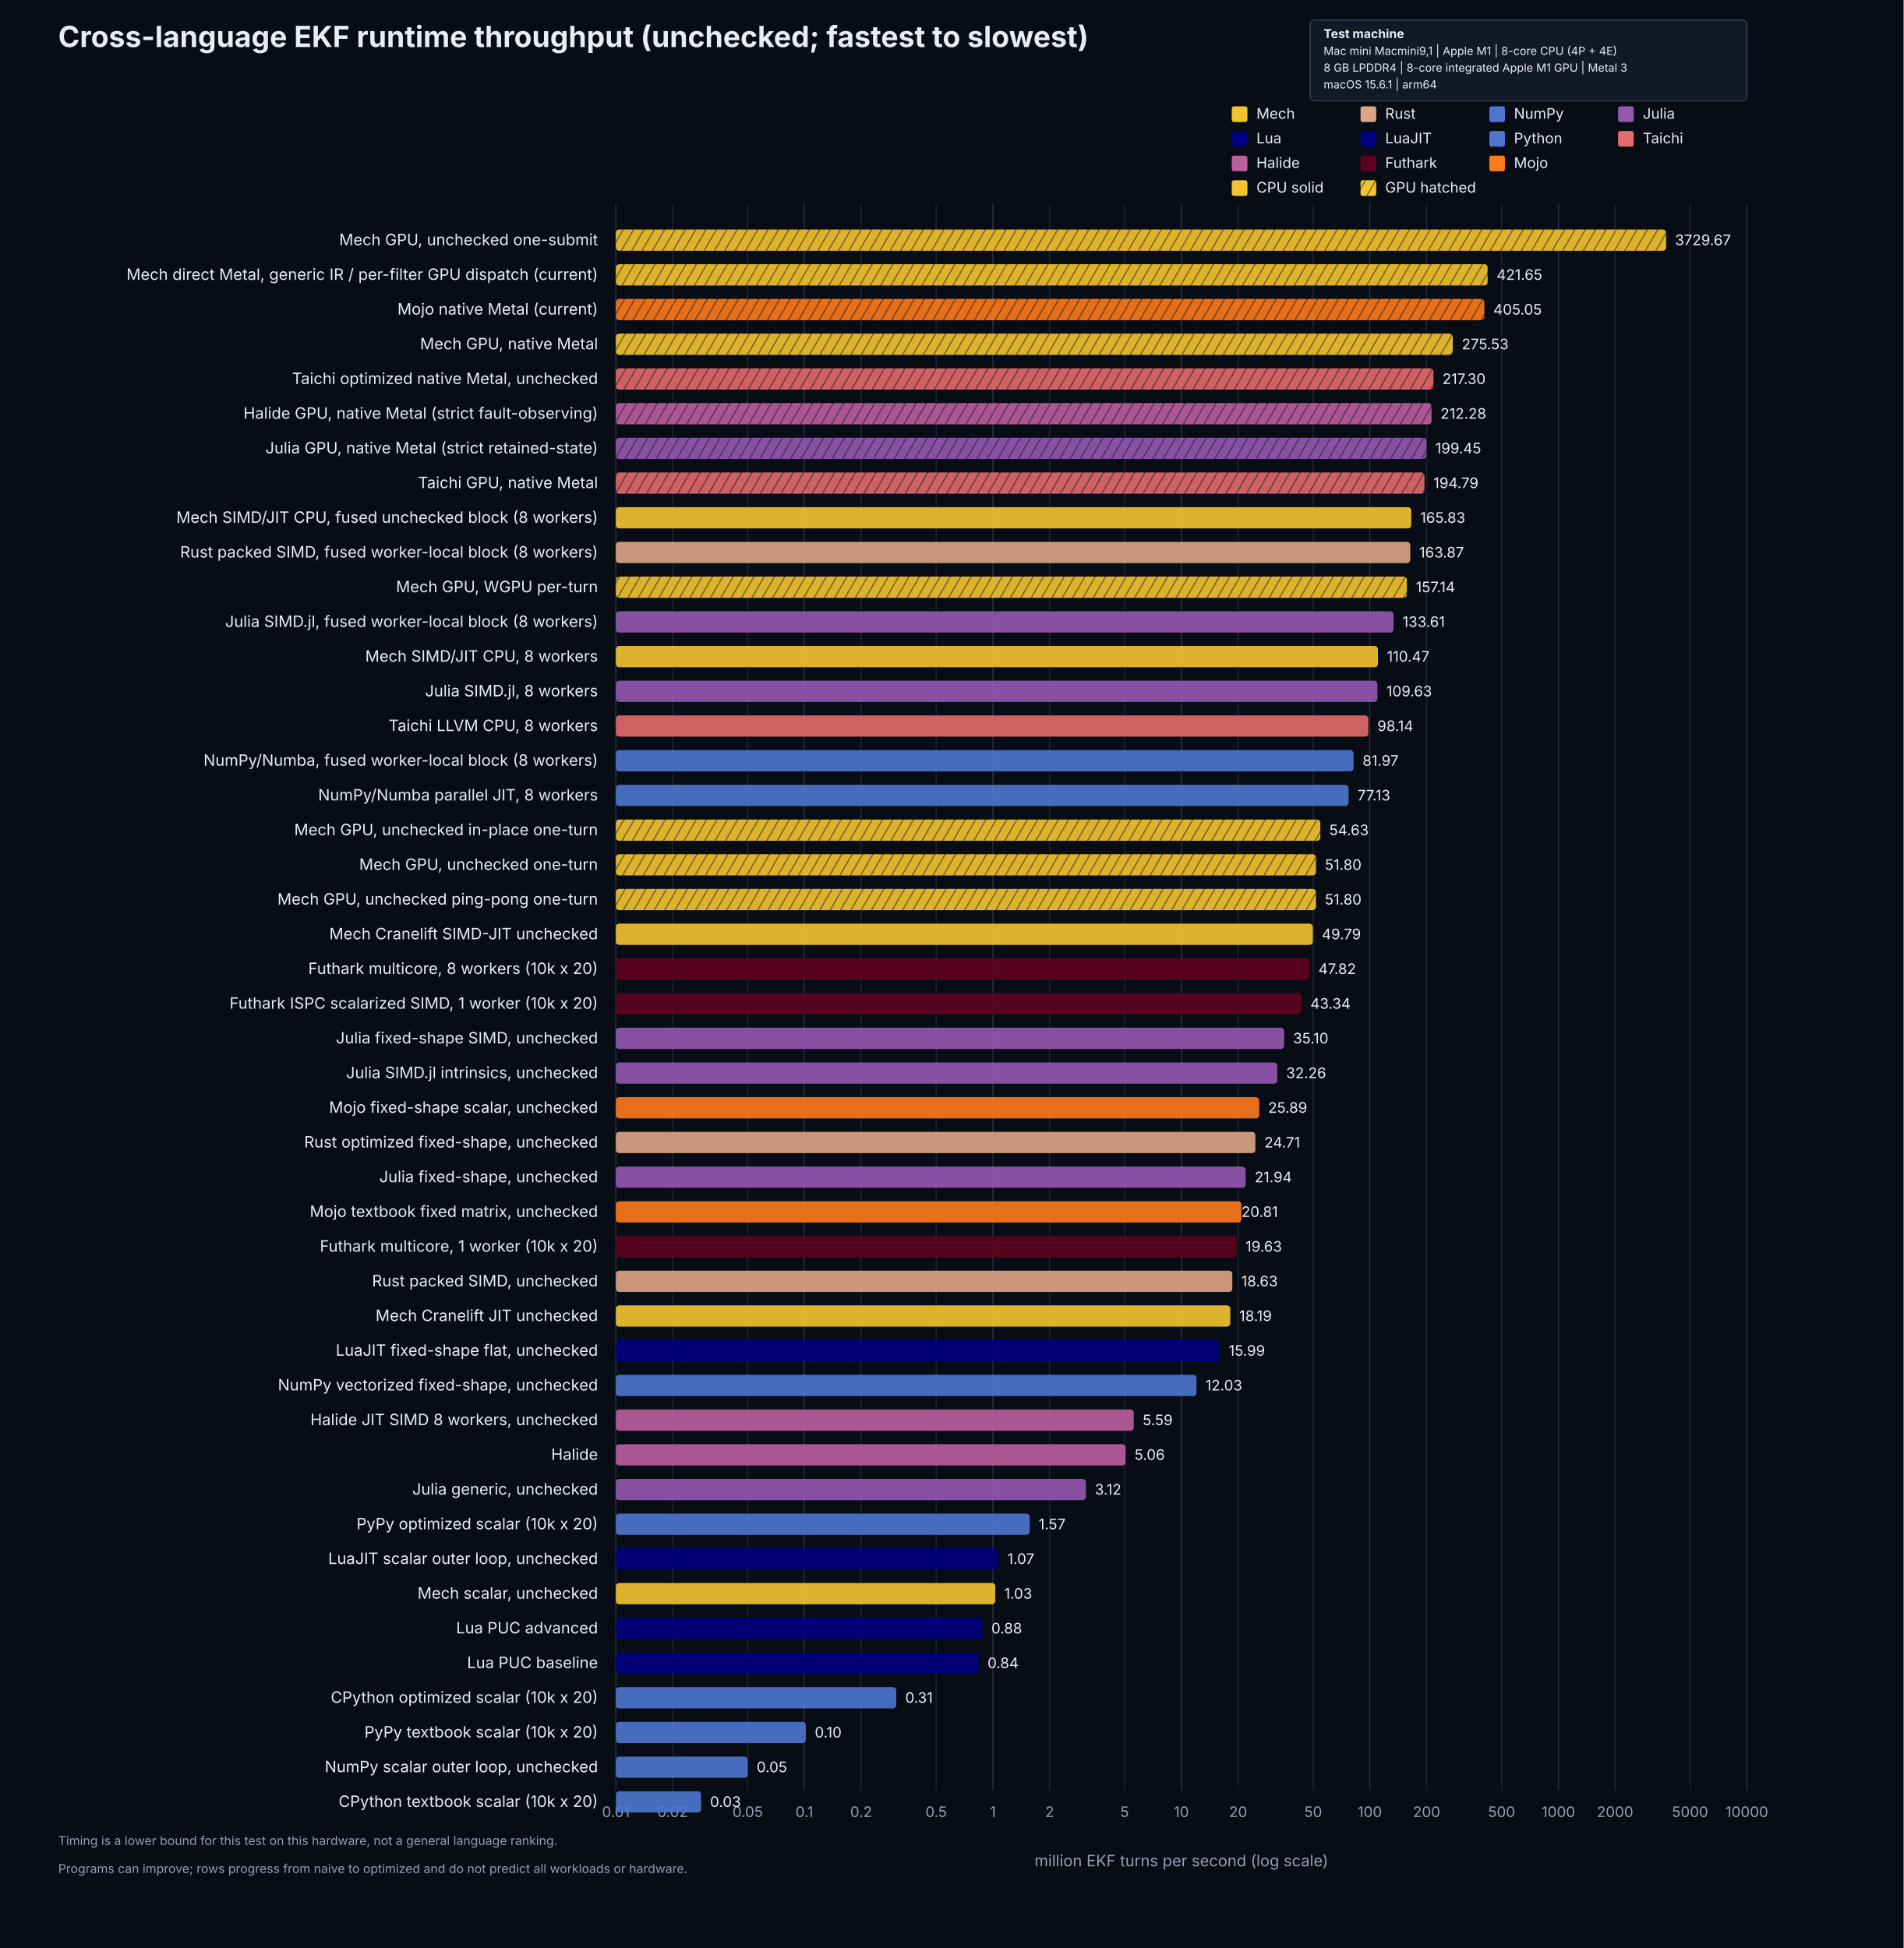
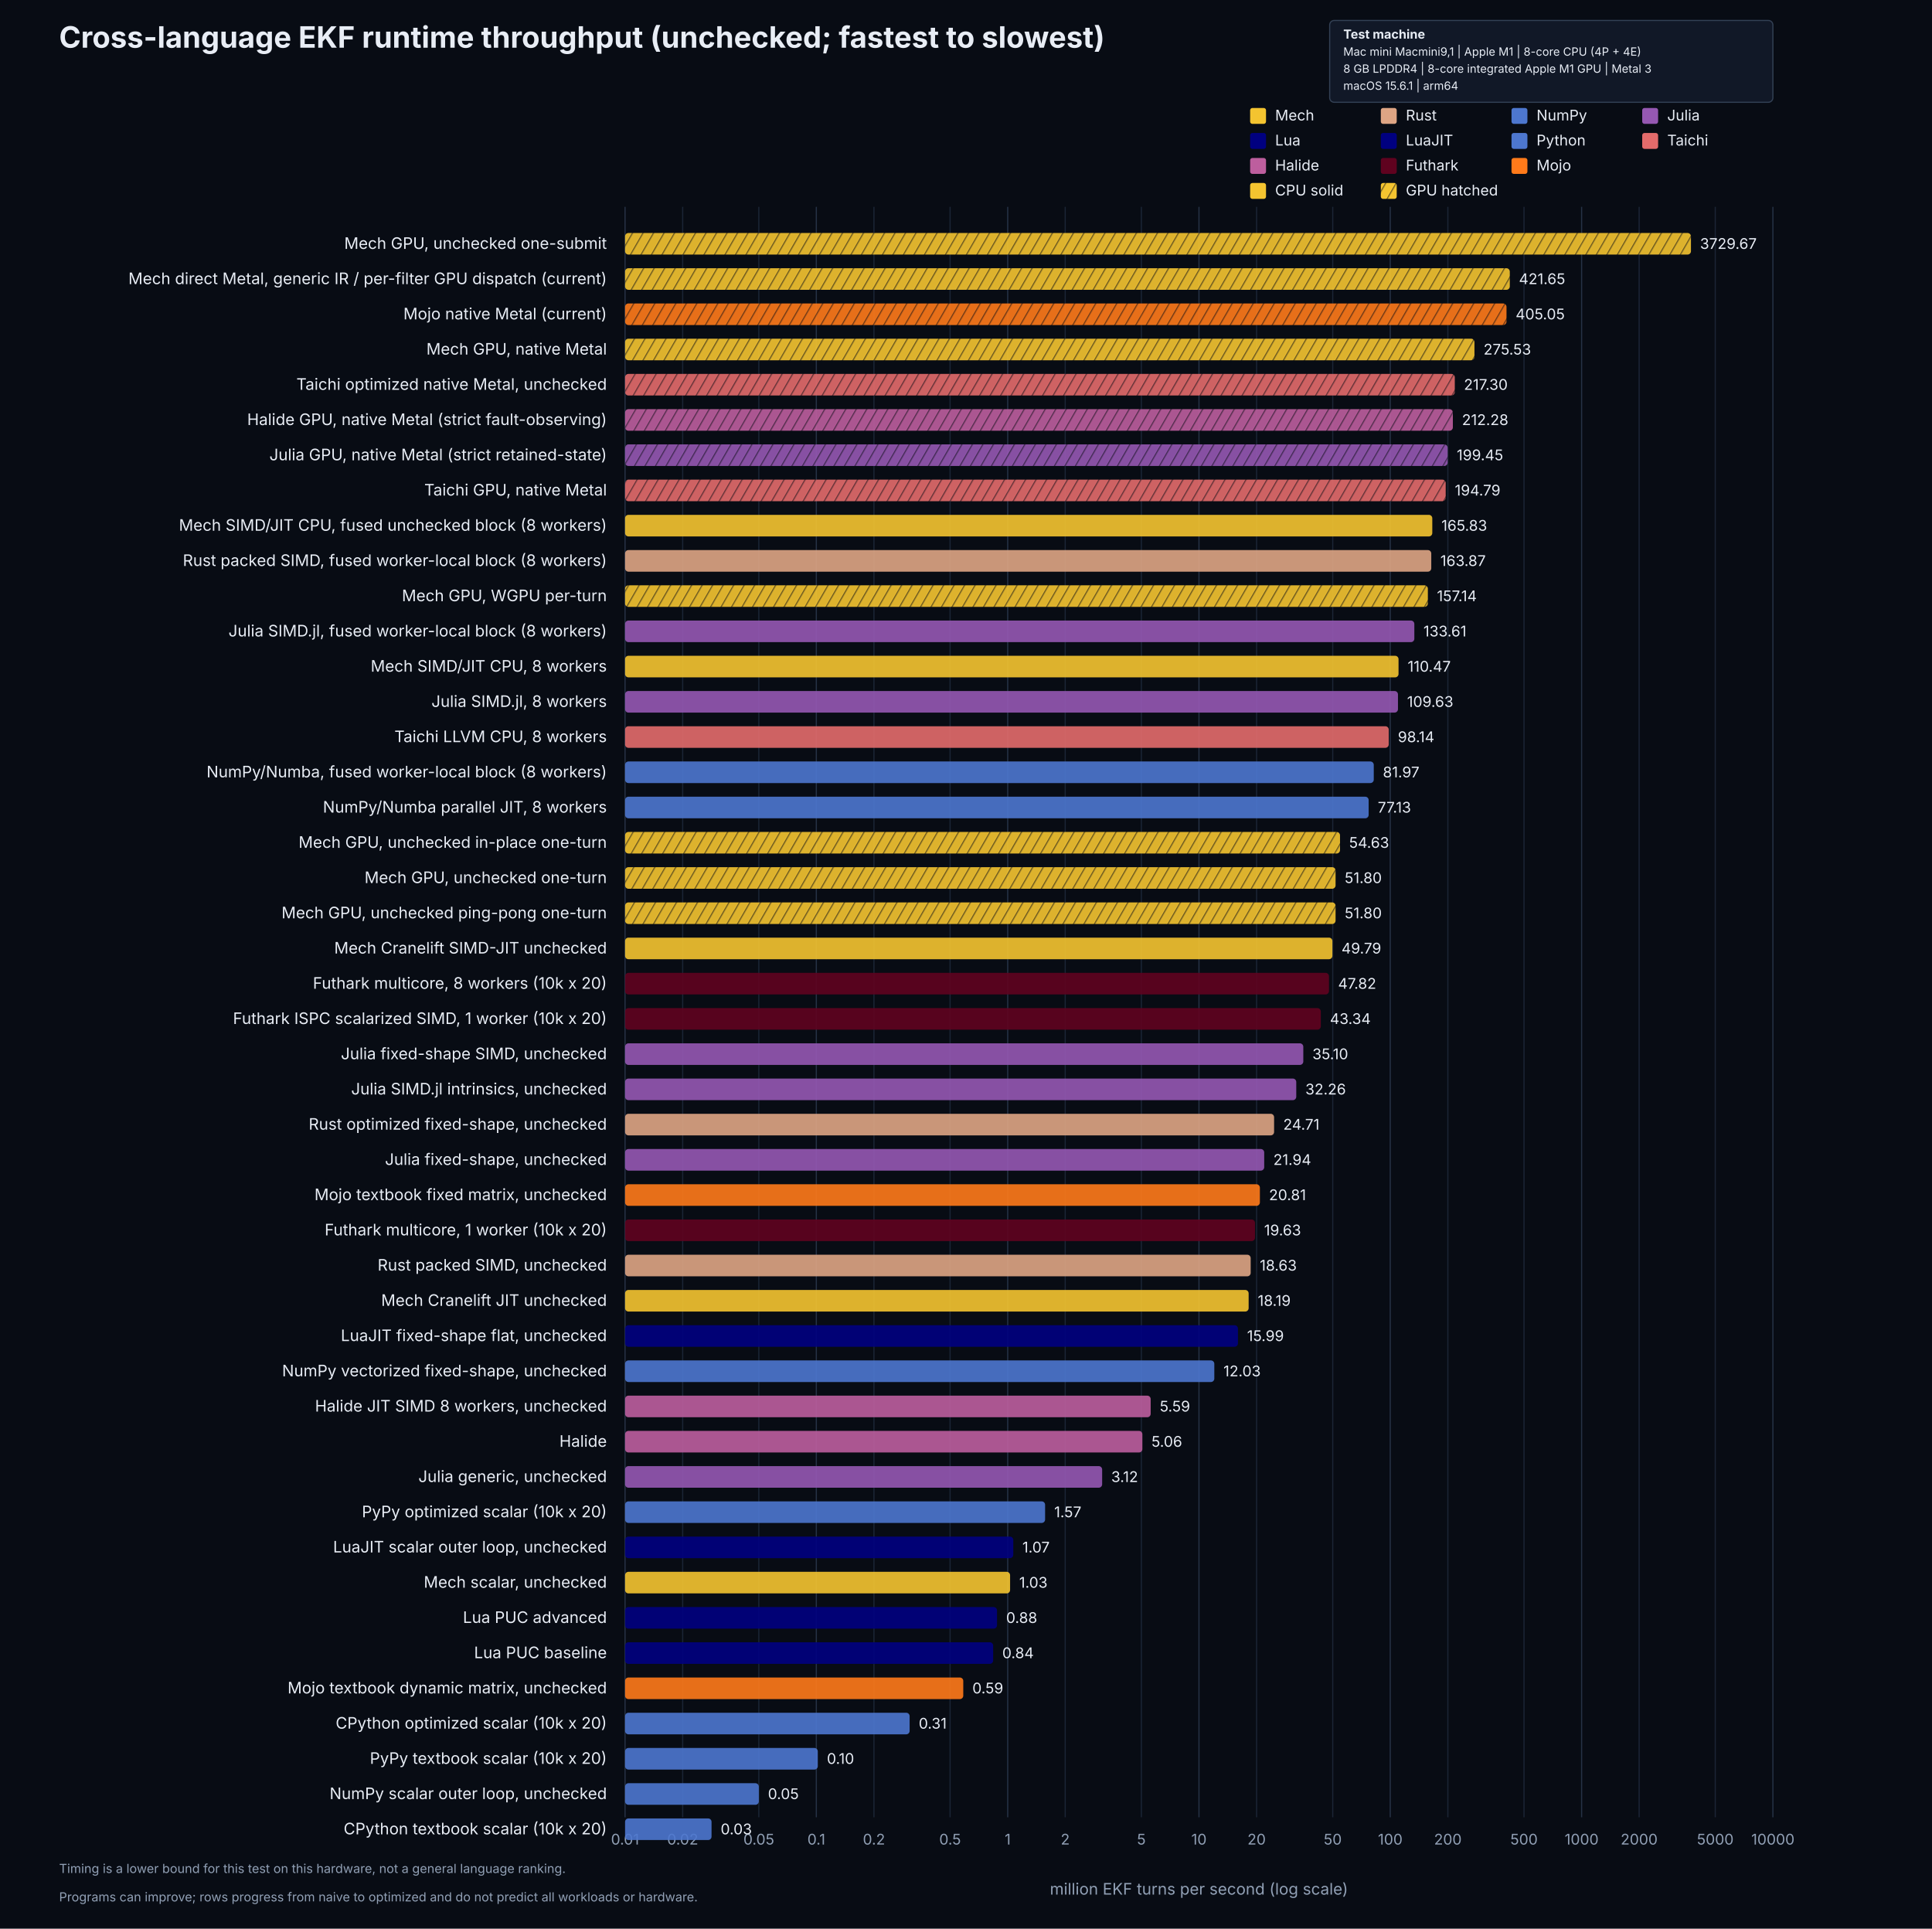
- <svg xmlns="http://www.w3.org/2000/svg" width="1700" height="1740" viewBox="0 0 1700 1740">
-   <rect x="0" y="0" width="1700" height="1740" fill="#080c14" />
+ <svg xmlns="http://www.w3.org/2000/svg" width="1700" height="1697" viewBox="0 0 1700 1697">
+   <rect x="0" y="0" width="1700" height="1697" fill="#080c14" />
  <defs>
    <pattern id="gpu-mech" width="8" height="8" patternUnits="userSpaceOnUse" patternTransform="rotate(30)">
      <rect width="8" height="8" fill="#f4c430" />
      <path d="M0 0V8" stroke="#080c14" stroke-opacity="0.52" stroke-width="2" />
    </pattern>
    <pattern id="gpu-rust" width="8" height="8" patternUnits="userSpaceOnUse" patternTransform="rotate(30)">
      <rect width="8" height="8" fill="#dea584" />
      <path d="M0 0V8" stroke="#080c14" stroke-opacity="0.52" stroke-width="2" />
    </pattern>
    <pattern id="gpu-numpy" width="8" height="8" patternUnits="userSpaceOnUse" patternTransform="rotate(30)">
      <rect width="8" height="8" fill="#4d77cf" />
      <path d="M0 0V8" stroke="#080c14" stroke-opacity="0.52" stroke-width="2" />
    </pattern>
    <pattern id="gpu-julia" width="8" height="8" patternUnits="userSpaceOnUse" patternTransform="rotate(30)">
      <rect width="8" height="8" fill="#9558b2" />
      <path d="M0 0V8" stroke="#080c14" stroke-opacity="0.52" stroke-width="2" />
    </pattern>
    <pattern id="gpu-lua" width="8" height="8" patternUnits="userSpaceOnUse" patternTransform="rotate(30)">
      <rect width="8" height="8" fill="#000080" />
      <path d="M0 0V8" stroke="#080c14" stroke-opacity="0.52" stroke-width="2" />
    </pattern>
    <pattern id="gpu-luajit" width="8" height="8" patternUnits="userSpaceOnUse" patternTransform="rotate(30)">
      <rect width="8" height="8" fill="#000080" />
      <path d="M0 0V8" stroke="#080c14" stroke-opacity="0.52" stroke-width="2" />
    </pattern>
    <pattern id="gpu-python" width="8" height="8" patternUnits="userSpaceOnUse" patternTransform="rotate(30)">
      <rect width="8" height="8" fill="#4d77cf" />
      <path d="M0 0V8" stroke="#080c14" stroke-opacity="0.52" stroke-width="2" />
    </pattern>
    <pattern id="gpu-taichi" width="8" height="8" patternUnits="userSpaceOnUse" patternTransform="rotate(30)">
      <rect width="8" height="8" fill="#e36b6b" />
      <path d="M0 0V8" stroke="#080c14" stroke-opacity="0.52" stroke-width="2" />
    </pattern>
    <pattern id="gpu-halide" width="8" height="8" patternUnits="userSpaceOnUse" patternTransform="rotate(30)">
      <rect width="8" height="8" fill="#BD5E9E" />
      <path d="M0 0V8" stroke="#080c14" stroke-opacity="0.52" stroke-width="2" />
    </pattern>
    <pattern id="gpu-futhark" width="8" height="8" patternUnits="userSpaceOnUse" patternTransform="rotate(30)">
      <rect width="8" height="8" fill="#5f021f" />
      <path d="M0 0V8" stroke="#080c14" stroke-opacity="0.52" stroke-width="2" />
    </pattern>
    <pattern id="gpu-mojo" width="8" height="8" patternUnits="userSpaceOnUse" patternTransform="rotate(30)">
      <rect width="8" height="8" fill="#ff7a1a" />
      <path d="M0 0V8" stroke="#080c14" stroke-opacity="0.52" stroke-width="2" />
    </pattern>
  </defs>
  <style>text{font-family:-apple-system,BlinkMacSystemFont,"Segoe UI",sans-serif;fill:#e8edf5} .muted{fill:#91a0b5} .grid{stroke:#263246;stroke-width:1} .minor-grid{stroke:#1b2536;stroke-width:1} .axis{fill:#91a0b5;font-size:13px} .label{font-size:14px} .value{font-size:13px;font-variant-numeric:tabular-nums}</style>
  <text x="52" y="42" font-size="26" font-weight="700">Cross-language EKF runtime throughput (unchecked; fastest to slowest)</text>
  <line x1="550.0" y1="182" x2="550.0" y2="1599" class="grid" />
  <text x="550.0" y="1623" text-anchor="middle" class="axis">0.01</text>
  <line x1="600.7" y1="182" x2="600.7" y2="1599" class="minor-grid" />
  <text x="600.7" y="1623" text-anchor="middle" class="axis">0.02</text>
  <line x1="667.7" y1="182" x2="667.7" y2="1599" class="minor-grid" />
  <text x="667.7" y="1623" text-anchor="middle" class="axis">0.05</text>
  <line x1="718.3" y1="182" x2="718.3" y2="1599" class="grid" />
  <text x="718.3" y="1623" text-anchor="middle" class="axis">0.1</text>
  <line x1="769.0" y1="182" x2="769.0" y2="1599" class="minor-grid" />
  <text x="769.0" y="1623" text-anchor="middle" class="axis">0.2</text>
  <line x1="836.0" y1="182" x2="836.0" y2="1599" class="minor-grid" />
  <text x="836.0" y="1623" text-anchor="middle" class="axis">0.5</text>
  <line x1="886.7" y1="182" x2="886.7" y2="1599" class="grid" />
  <text x="886.7" y="1623" text-anchor="middle" class="axis">1</text>
  <line x1="937.3" y1="182" x2="937.3" y2="1599" class="minor-grid" />
  <text x="937.3" y="1623" text-anchor="middle" class="axis">2</text>
  <line x1="1004.3" y1="182" x2="1004.3" y2="1599" class="minor-grid" />
  <text x="1004.3" y="1623" text-anchor="middle" class="axis">5</text>
  <line x1="1055.0" y1="182" x2="1055.0" y2="1599" class="grid" />
  <text x="1055.0" y="1623" text-anchor="middle" class="axis">10</text>
  <line x1="1105.7" y1="182" x2="1105.7" y2="1599" class="minor-grid" />
  <text x="1105.7" y="1623" text-anchor="middle" class="axis">20</text>
  <line x1="1172.7" y1="182" x2="1172.7" y2="1599" class="minor-grid" />
  <text x="1172.7" y="1623" text-anchor="middle" class="axis">50</text>
  <line x1="1223.3" y1="182" x2="1223.3" y2="1599" class="grid" />
  <text x="1223.3" y="1623" text-anchor="middle" class="axis">100</text>
  <line x1="1274.0" y1="182" x2="1274.0" y2="1599" class="minor-grid" />
  <text x="1274.0" y="1623" text-anchor="middle" class="axis">200</text>
  <line x1="1341.0" y1="182" x2="1341.0" y2="1599" class="minor-grid" />
  <text x="1341.0" y="1623" text-anchor="middle" class="axis">500</text>
  <line x1="1391.7" y1="182" x2="1391.7" y2="1599" class="grid" />
  <text x="1391.7" y="1623" text-anchor="middle" class="axis">1000</text>
  <line x1="1442.3" y1="182" x2="1442.3" y2="1599" class="minor-grid" />
  <text x="1442.3" y="1623" text-anchor="middle" class="axis">2000</text>
  <line x1="1509.3" y1="182" x2="1509.3" y2="1599" class="minor-grid" />
  <text x="1509.3" y="1623" text-anchor="middle" class="axis">5000</text>
  <line x1="1560.0" y1="182" x2="1560.0" y2="1599" class="grid" />
  <text x="1560.0" y="1623" text-anchor="middle" class="axis">10000</text>
  <text x="1055.0" y="1667" text-anchor="middle" class="muted" font-size="14">million EKF turns per second (log scale)</text>
  <rect x="1100" y="95" width="14" height="14" rx="2" fill="#f4c430" />
  <text x="1122" y="106" font-size="13">Mech</text>
  <rect x="1215" y="95" width="14" height="14" rx="2" fill="#dea584" />
  <text x="1237" y="106" font-size="13">Rust</text>
  <rect x="1330" y="95" width="14" height="14" rx="2" fill="#4d77cf" />
  <text x="1352" y="106" font-size="13">NumPy</text>
  <rect x="1445" y="95" width="14" height="14" rx="2" fill="#9558b2" />
  <text x="1467" y="106" font-size="13">Julia</text>
  <rect x="1100" y="117" width="14" height="14" rx="2" fill="#000080" />
  <text x="1122" y="128" font-size="13">Lua</text>
  <rect x="1215" y="117" width="14" height="14" rx="2" fill="#000080" />
  <text x="1237" y="128" font-size="13">LuaJIT</text>
  <rect x="1330" y="117" width="14" height="14" rx="2" fill="#4d77cf" />
  <text x="1352" y="128" font-size="13">Python</text>
  <rect x="1445" y="117" width="14" height="14" rx="2" fill="#e36b6b" />
  <text x="1467" y="128" font-size="13">Taichi</text>
  <rect x="1100" y="139" width="14" height="14" rx="2" fill="#BD5E9E" />
  <text x="1122" y="150" font-size="13">Halide</text>
  <rect x="1215" y="139" width="14" height="14" rx="2" fill="#5f021f" />
  <text x="1237" y="150" font-size="13">Futhark</text>
  <rect x="1330" y="139" width="14" height="14" rx="2" fill="#ff7a1a" />
  <text x="1352" y="150" font-size="13">Mojo</text>
  <rect x="1100" y="161" width="14" height="14" rx="2" fill="#f4c430" />
  <text x="1122" y="172" font-size="13">CPU solid</text>
  <rect x="1215" y="161" width="14" height="14" rx="2" fill="url(#gpu-mech)" />
  <text x="1237" y="172" font-size="13">GPU hatched</text>
  <text x="534" y="219" text-anchor="end" class="label">Mech GPU, unchecked one-submit</text>
  <rect x="550" y="205" width="937.9" height="19" rx="3" fill="url(#gpu-mech)" opacity="0.9" />
  <text x="1495.9" y="219" class="value">3729.67</text>
  <text x="534" y="250" text-anchor="end" class="label">Mech direct Metal, generic IR / per-filter GPU dispatch (current)</text>
  <rect x="550" y="236" width="778.5" height="19" rx="3" fill="url(#gpu-mech)" opacity="0.9" />
  <text x="1336.5" y="250" class="value">421.65</text>
  <text x="534" y="281" text-anchor="end" class="label">Mojo native Metal (current)</text>
  <rect x="550" y="267" width="775.6" height="19" rx="3" fill="url(#gpu-mojo)" opacity="0.9" />
  <text x="1333.6" y="281" class="value">405.05</text>
  <text x="534" y="312" text-anchor="end" class="label">Mech GPU, native Metal</text>
  <rect x="550" y="298" width="747.4" height="19" rx="3" fill="url(#gpu-mech)" opacity="0.9" />
  <text x="1305.4" y="312" class="value">275.53</text>
  <text x="534" y="343" text-anchor="end" class="label">Taichi optimized native Metal, unchecked</text>
  <rect x="550" y="329" width="730.1" height="19" rx="3" fill="url(#gpu-taichi)" opacity="0.9" />
  <text x="1288.1" y="343" class="value">217.30</text>
  <text x="534" y="374" text-anchor="end" class="label">Halide GPU, native Metal (strict fault-observing)</text>
  <rect x="550" y="360" width="728.4" height="19" rx="3" fill="url(#gpu-halide)" opacity="0.9" />
  <text x="1286.4" y="374" class="value">212.28</text>
  <text x="534" y="405" text-anchor="end" class="label">Julia GPU, native Metal (strict retained-state)</text>
  <rect x="550" y="391" width="723.8" height="19" rx="3" fill="url(#gpu-julia)" opacity="0.9" />
  <text x="1281.8" y="405" class="value">199.45</text>
  <text x="534" y="436" text-anchor="end" class="label">Taichi GPU, native Metal</text>
  <rect x="550" y="422" width="722.1" height="19" rx="3" fill="url(#gpu-taichi)" opacity="0.9" />
  <text x="1280.1" y="436" class="value">194.79</text>
  <text x="534" y="467" text-anchor="end" class="label">Mech SIMD/JIT CPU, fused unchecked block (8 workers)</text>
  <rect x="550" y="453" width="710.3" height="19" rx="3" fill="#f4c430" opacity="0.9" />
  <text x="1268.3" y="467" class="value">165.83</text>
  <text x="534" y="498" text-anchor="end" class="label">Rust packed SIMD, fused worker-local block (8 workers)</text>
  <rect x="550" y="484" width="709.4" height="19" rx="3" fill="#dea584" opacity="0.9" />
  <text x="1267.4" y="498" class="value">163.87</text>
  <text x="534" y="529" text-anchor="end" class="label">Mech GPU, WGPU per-turn</text>
  <rect x="550" y="515" width="706.4" height="19" rx="3" fill="url(#gpu-mech)" opacity="0.9" />
  <text x="1264.4" y="529" class="value">157.14</text>
  <text x="534" y="560" text-anchor="end" class="label">Julia SIMD.jl, fused worker-local block (8 workers)</text>
  <rect x="550" y="546" width="694.5" height="19" rx="3" fill="#9558b2" opacity="0.9" />
  <text x="1252.5" y="560" class="value">133.61</text>
  <text x="534" y="591" text-anchor="end" class="label">Mech SIMD/JIT CPU, 8 workers</text>
  <rect x="550" y="577" width="680.6" height="19" rx="3" fill="#f4c430" opacity="0.9" />
  <text x="1238.6" y="591" class="value">110.47</text>
  <text x="534" y="622" text-anchor="end" class="label">Julia SIMD.jl, 8 workers</text>
  <rect x="550" y="608" width="680.1" height="19" rx="3" fill="#9558b2" opacity="0.9" />
  <text x="1238.1" y="622" class="value">109.63</text>
  <text x="534" y="653" text-anchor="end" class="label">Taichi LLVM CPU, 8 workers</text>
  <rect x="550" y="639" width="672.0" height="19" rx="3" fill="#e36b6b" opacity="0.9" />
  <text x="1230.0" y="653" class="value">98.14</text>
  <text x="534" y="684" text-anchor="end" class="label">NumPy/Numba, fused worker-local block (8 workers)</text>
  <rect x="550" y="670" width="658.8" height="19" rx="3" fill="#4d77cf" opacity="0.9" />
  <text x="1216.8" y="684" class="value">81.97</text>
  <text x="534" y="715" text-anchor="end" class="label">NumPy/Numba parallel JIT, 8 workers</text>
  <rect x="550" y="701" width="654.3" height="19" rx="3" fill="#4d77cf" opacity="0.9" />
  <text x="1212.3" y="715" class="value">77.13</text>
  <text x="534" y="746" text-anchor="end" class="label">Mech GPU, unchecked in-place one-turn</text>
  <rect x="550" y="732" width="629.1" height="19" rx="3" fill="url(#gpu-mech)" opacity="0.9" />
  <text x="1187.1" y="746" class="value">54.63</text>
  <text x="534" y="777" text-anchor="end" class="label">Mech GPU, unchecked one-turn</text>
  <rect x="550" y="763" width="625.2" height="19" rx="3" fill="url(#gpu-mech)" opacity="0.9" />
  <text x="1183.2" y="777" class="value">51.80</text>
  <text x="534" y="808" text-anchor="end" class="label">Mech GPU, unchecked ping-pong one-turn</text>
  <rect x="550" y="794" width="625.2" height="19" rx="3" fill="url(#gpu-mech)" opacity="0.9" />
  <text x="1183.2" y="808" class="value">51.80</text>
  <text x="534" y="839" text-anchor="end" class="label">Mech Cranelift SIMD-JIT unchecked</text>
  <rect x="550" y="825" width="622.4" height="19" rx="3" fill="#f4c430" opacity="0.9" />
  <text x="1180.4" y="839" class="value">49.79</text>
  <text x="534" y="870" text-anchor="end" class="label">Futhark multicore, 8 workers (10k x 20)</text>
  <rect x="550" y="856" width="619.4" height="19" rx="3" fill="#5f021f" opacity="0.9" />
  <text x="1177.4" y="870" class="value">47.82</text>
  <text x="534" y="901" text-anchor="end" class="label">Futhark ISPC scalarized SIMD, 1 worker (10k x 20)</text>
  <rect x="550" y="887" width="612.2" height="19" rx="3" fill="#5f021f" opacity="0.9" />
  <text x="1170.2" y="901" class="value">43.34</text>
  <text x="534" y="932" text-anchor="end" class="label">Julia fixed-shape SIMD, unchecked</text>
  <rect x="550" y="918" width="596.8" height="19" rx="3" fill="#9558b2" opacity="0.9" />
  <text x="1154.8" y="932" class="value">35.10</text>
  <text x="534" y="963" text-anchor="end" class="label">Julia SIMD.jl intrinsics, unchecked</text>
  <rect x="550" y="949" width="590.6" height="19" rx="3" fill="#9558b2" opacity="0.9" />
  <text x="1148.6" y="963" class="value">32.26</text>
-   <text x="534" y="994" text-anchor="end" class="label">Mojo fixed-shape scalar, unchecked</text>
-   <rect x="550" y="980" width="574.5" height="19" rx="3" fill="#ff7a1a" opacity="0.9" />
-   <text x="1132.5" y="994" class="value">25.89</text>
-   <text x="534" y="1025" text-anchor="end" class="label">Rust optimized fixed-shape, unchecked</text>
-   <rect x="550" y="1011" width="571.1" height="19" rx="3" fill="#dea584" opacity="0.9" />
-   <text x="1129.1" y="1025" class="value">24.71</text>
-   <text x="534" y="1056" text-anchor="end" class="label">Julia fixed-shape, unchecked</text>
-   <rect x="550" y="1042" width="562.4" height="19" rx="3" fill="#9558b2" opacity="0.9" />
-   <text x="1120.4" y="1056" class="value">21.94</text>
-   <text x="534" y="1087" text-anchor="end" class="label">Mojo textbook fixed matrix, unchecked</text>
-   <rect x="550" y="1073" width="558.6" height="19" rx="3" fill="#ff7a1a" opacity="0.9" />
-   <text x="1108.6" y="1087" class="value">20.81</text>
-   <text x="534" y="1118" text-anchor="end" class="label">Futhark multicore, 1 worker (10k x 20)</text>
-   <rect x="550" y="1104" width="554.3" height="19" rx="3" fill="#5f021f" opacity="0.9" />
-   <text x="1112.3" y="1118" class="value">19.63</text>
-   <text x="534" y="1149" text-anchor="end" class="label">Rust packed SIMD, unchecked</text>
-   <rect x="550" y="1135" width="550.5" height="19" rx="3" fill="#dea584" opacity="0.9" />
-   <text x="1108.5" y="1149" class="value">18.63</text>
-   <text x="534" y="1180" text-anchor="end" class="label">Mech Cranelift JIT unchecked</text>
-   <rect x="550" y="1166" width="548.7" height="19" rx="3" fill="#f4c430" opacity="0.9" />
-   <text x="1106.7" y="1180" class="value">18.19</text>
-   <text x="534" y="1211" text-anchor="end" class="label">LuaJIT fixed-shape flat, unchecked</text>
-   <rect x="550" y="1197" width="539.3" height="19" rx="3" fill="#000080" opacity="0.9" />
-   <text x="1097.3" y="1211" class="value">15.99</text>
-   <text x="534" y="1242" text-anchor="end" class="label">NumPy vectorized fixed-shape, unchecked</text>
-   <rect x="550" y="1228" width="518.5" height="19" rx="3" fill="#4d77cf" opacity="0.9" />
-   <text x="1076.5" y="1242" class="value">12.03</text>
-   <text x="534" y="1273" text-anchor="end" class="label">Halide JIT SIMD 8 workers, unchecked</text>
-   <rect x="550" y="1259" width="462.5" height="19" rx="3" fill="#BD5E9E" opacity="0.9" />
-   <text x="1020.5" y="1273" class="value">5.59</text>
-   <text x="534" y="1304" text-anchor="end" class="label">Halide</text>
-   <rect x="550" y="1290" width="455.2" height="19" rx="3" fill="#BD5E9E" opacity="0.9" />
-   <text x="1013.2" y="1304" class="value">5.06</text>
-   <text x="534" y="1335" text-anchor="end" class="label">Julia generic, unchecked</text>
-   <rect x="550" y="1321" width="419.8" height="19" rx="3" fill="#9558b2" opacity="0.9" />
-   <text x="977.8" y="1335" class="value">3.12</text>
-   <text x="534" y="1366" text-anchor="end" class="label">PyPy optimized scalar (10k x 20)</text>
-   <rect x="550" y="1352" width="369.6" height="19" rx="3" fill="#4d77cf" opacity="0.9" />
-   <text x="927.6" y="1366" class="value">1.57</text>
-   <text x="534" y="1397" text-anchor="end" class="label">LuaJIT scalar outer loop, unchecked</text>
-   <rect x="550" y="1383" width="341.6" height="19" rx="3" fill="#000080" opacity="0.9" />
-   <text x="899.6" y="1397" class="value">1.07</text>
-   <text x="534" y="1428" text-anchor="end" class="label">Mech scalar, unchecked</text>
-   <rect x="550" y="1414" width="338.8" height="19" rx="3" fill="#f4c430" opacity="0.9" />
-   <text x="896.8" y="1428" class="value">1.03</text>
-   <text x="534" y="1459" text-anchor="end" class="label">Lua PUC advanced</text>
-   <rect x="550" y="1445" width="327.3" height="19" rx="3" fill="#000080" opacity="0.9" />
-   <text x="885.3" y="1459" class="value">0.88</text>
-   <text x="534" y="1490" text-anchor="end" class="label">Lua PUC baseline</text>
-   <rect x="550" y="1476" width="323.9" height="19" rx="3" fill="#000080" opacity="0.9" />
-   <text x="881.9" y="1490" class="value">0.84</text>
+   <text x="534" y="994" text-anchor="end" class="label">Rust optimized fixed-shape, unchecked</text>
+   <rect x="550" y="980" width="571.1" height="19" rx="3" fill="#dea584" opacity="0.9" />
+   <text x="1129.1" y="994" class="value">24.71</text>
+   <text x="534" y="1025" text-anchor="end" class="label">Julia fixed-shape, unchecked</text>
+   <rect x="550" y="1011" width="562.4" height="19" rx="3" fill="#9558b2" opacity="0.9" />
+   <text x="1120.4" y="1025" class="value">21.94</text>
+   <text x="534" y="1056" text-anchor="end" class="label">Mojo textbook fixed matrix, unchecked</text>
+   <rect x="550" y="1042" width="558.6" height="19" rx="3" fill="#ff7a1a" opacity="0.9" />
+   <text x="1116.6" y="1056" class="value">20.81</text>
+   <text x="534" y="1087" text-anchor="end" class="label">Futhark multicore, 1 worker (10k x 20)</text>
+   <rect x="550" y="1073" width="554.3" height="19" rx="3" fill="#5f021f" opacity="0.9" />
+   <text x="1112.3" y="1087" class="value">19.63</text>
+   <text x="534" y="1118" text-anchor="end" class="label">Rust packed SIMD, unchecked</text>
+   <rect x="550" y="1104" width="550.5" height="19" rx="3" fill="#dea584" opacity="0.9" />
+   <text x="1108.5" y="1118" class="value">18.63</text>
+   <text x="534" y="1149" text-anchor="end" class="label">Mech Cranelift JIT unchecked</text>
+   <rect x="550" y="1135" width="548.7" height="19" rx="3" fill="#f4c430" opacity="0.9" />
+   <text x="1106.7" y="1149" class="value">18.19</text>
+   <text x="534" y="1180" text-anchor="end" class="label">LuaJIT fixed-shape flat, unchecked</text>
+   <rect x="550" y="1166" width="539.3" height="19" rx="3" fill="#000080" opacity="0.9" />
+   <text x="1097.3" y="1180" class="value">15.99</text>
+   <text x="534" y="1211" text-anchor="end" class="label">NumPy vectorized fixed-shape, unchecked</text>
+   <rect x="550" y="1197" width="518.5" height="19" rx="3" fill="#4d77cf" opacity="0.9" />
+   <text x="1076.5" y="1211" class="value">12.03</text>
+   <text x="534" y="1242" text-anchor="end" class="label">Halide JIT SIMD 8 workers, unchecked</text>
+   <rect x="550" y="1228" width="462.5" height="19" rx="3" fill="#BD5E9E" opacity="0.9" />
+   <text x="1020.5" y="1242" class="value">5.59</text>
+   <text x="534" y="1273" text-anchor="end" class="label">Halide</text>
+   <rect x="550" y="1259" width="455.2" height="19" rx="3" fill="#BD5E9E" opacity="0.9" />
+   <text x="1013.2" y="1273" class="value">5.06</text>
+   <text x="534" y="1304" text-anchor="end" class="label">Julia generic, unchecked</text>
+   <rect x="550" y="1290" width="419.8" height="19" rx="3" fill="#9558b2" opacity="0.9" />
+   <text x="977.8" y="1304" class="value">3.12</text>
+   <text x="534" y="1335" text-anchor="end" class="label">PyPy optimized scalar (10k x 20)</text>
+   <rect x="550" y="1321" width="369.6" height="19" rx="3" fill="#4d77cf" opacity="0.9" />
+   <text x="927.6" y="1335" class="value">1.57</text>
+   <text x="534" y="1366" text-anchor="end" class="label">LuaJIT scalar outer loop, unchecked</text>
+   <rect x="550" y="1352" width="341.6" height="19" rx="3" fill="#000080" opacity="0.9" />
+   <text x="899.6" y="1366" class="value">1.07</text>
+   <text x="534" y="1397" text-anchor="end" class="label">Mech scalar, unchecked</text>
+   <rect x="550" y="1383" width="338.8" height="19" rx="3" fill="#f4c430" opacity="0.9" />
+   <text x="896.8" y="1397" class="value">1.03</text>
+   <text x="534" y="1428" text-anchor="end" class="label">Lua PUC advanced</text>
+   <rect x="550" y="1414" width="327.3" height="19" rx="3" fill="#000080" opacity="0.9" />
+   <text x="885.3" y="1428" class="value">0.88</text>
+   <text x="534" y="1459" text-anchor="end" class="label">Lua PUC baseline</text>
+   <rect x="550" y="1445" width="323.9" height="19" rx="3" fill="#000080" opacity="0.9" />
+   <text x="881.9" y="1459" class="value">0.84</text>
+   <text x="534" y="1490" text-anchor="end" class="label">Mojo textbook dynamic matrix, unchecked</text>
+   <rect x="550" y="1476" width="297.6" height="19" rx="3" fill="#ff7a1a" opacity="0.9" />
+   <text x="855.6" y="1490" class="value">0.59</text>
  <text x="534" y="1521" text-anchor="end" class="label">CPython optimized scalar (10k x 20)</text>
  <rect x="550" y="1507" width="250.4" height="19" rx="3" fill="#4d77cf" opacity="0.9" />
  <text x="808.4" y="1521" class="value">0.31</text>
  <text x="534" y="1552" text-anchor="end" class="label">PyPy textbook scalar (10k x 20)</text>
  <rect x="550" y="1538" width="169.6" height="19" rx="3" fill="#4d77cf" opacity="0.9" />
  <text x="727.6" y="1552" class="value">0.10</text>
  <text x="534" y="1583" text-anchor="end" class="label">NumPy scalar outer loop, unchecked</text>
  <rect x="550" y="1569" width="117.7" height="19" rx="3" fill="#4d77cf" opacity="0.9" />
  <text x="675.7" y="1583" class="value">0.05</text>
  <text x="534" y="1614" text-anchor="end" class="label">CPython textbook scalar (10k x 20)</text>
  <rect x="550" y="1600" width="76.1" height="19" rx="3" fill="#4d77cf" opacity="0.9" />
  <text x="634.1" y="1614" class="value">0.03</text>
  <g aria-label="Test machine">
    <rect x="1170" y="18" width="390" height="72" rx="4" fill="#111827" stroke="#334155" />
    <text x="1182" y="34" fill="#e8edf5" font-size="11" font-weight="700">Test machine</text>
    <text x="1182" y="49" fill="#91a0b5" font-size="10">Mac mini Macmini9,1 | Apple M1 | 8-core CPU (4P + 4E)</text>
    <text x="1182" y="64" fill="#91a0b5" font-size="10">8 GB LPDDR4 | 8-core integrated Apple M1 GPU | Metal 3</text>
    <text x="1182" y="79" fill="#91a0b5" font-size="10">macOS 15.6.1 | arm64</text>
  </g>
  <text x="52" y="1648" class="muted" font-size="11">Timing is a lower bound for this test on this hardware, not a general language ranking.</text>
  <text x="52" y="1673" class="muted" font-size="11">Programs can improve; rows progress from naive to optimized and do not predict all workloads or hardware.</text>
</svg>
